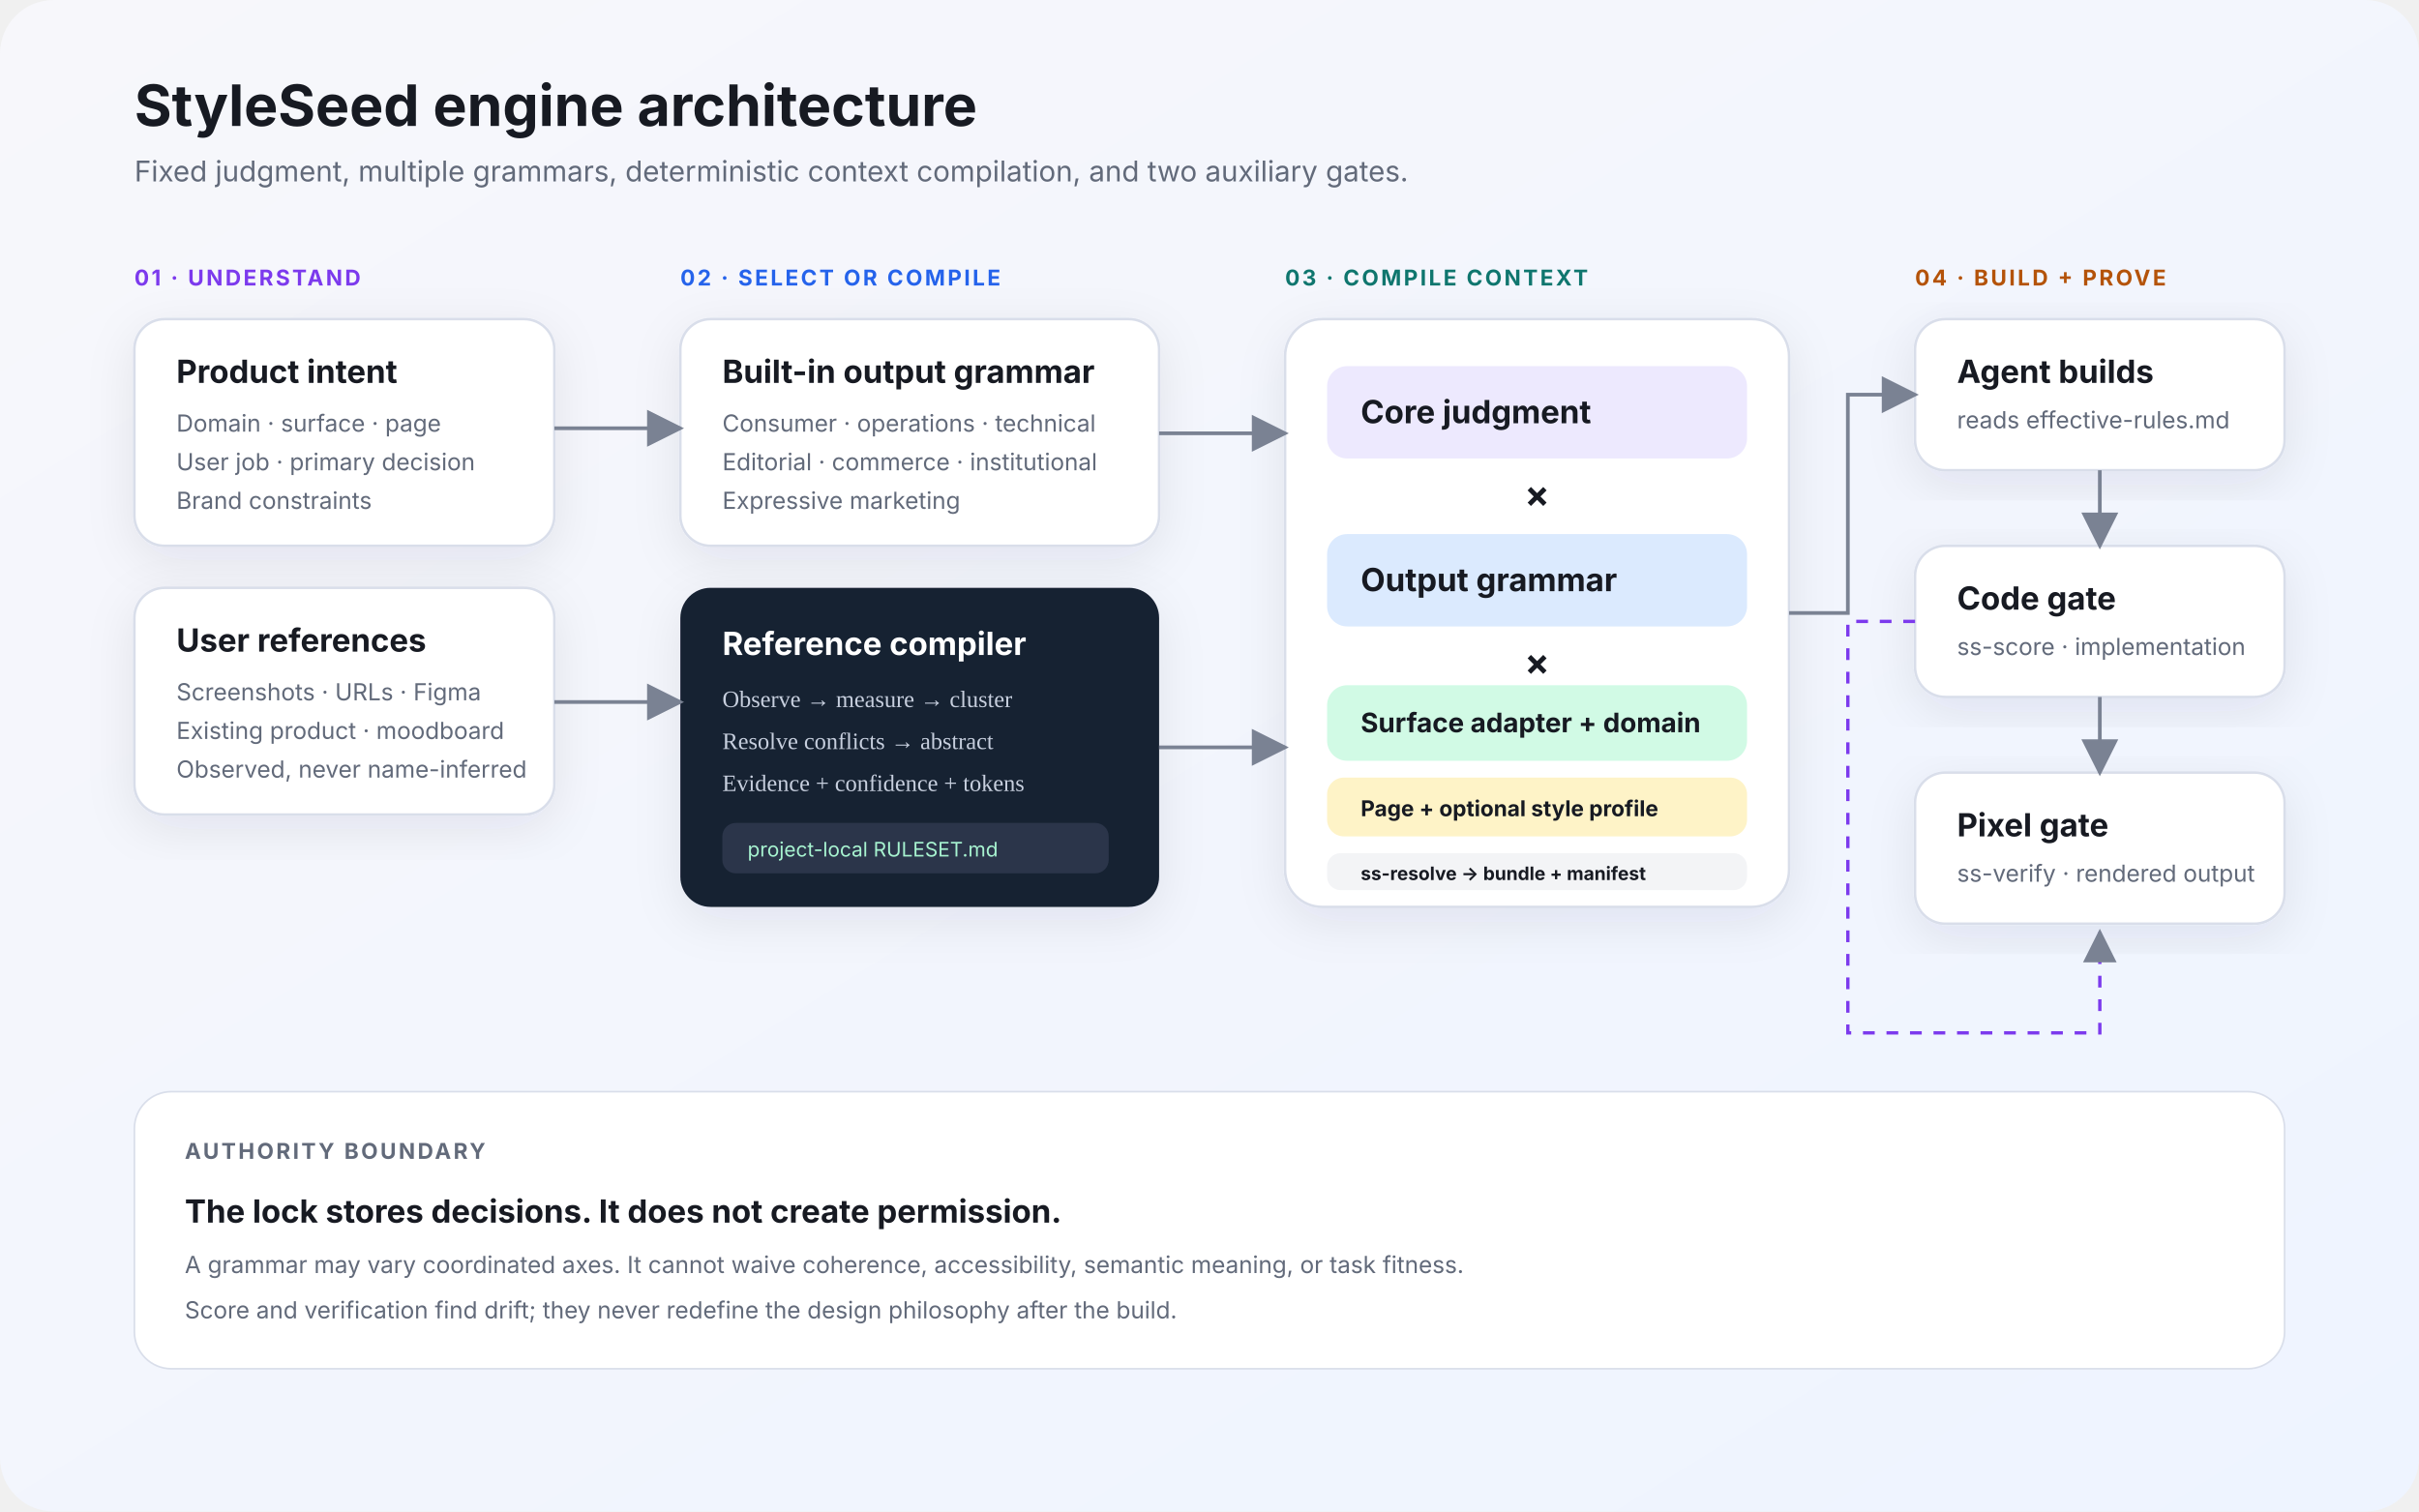
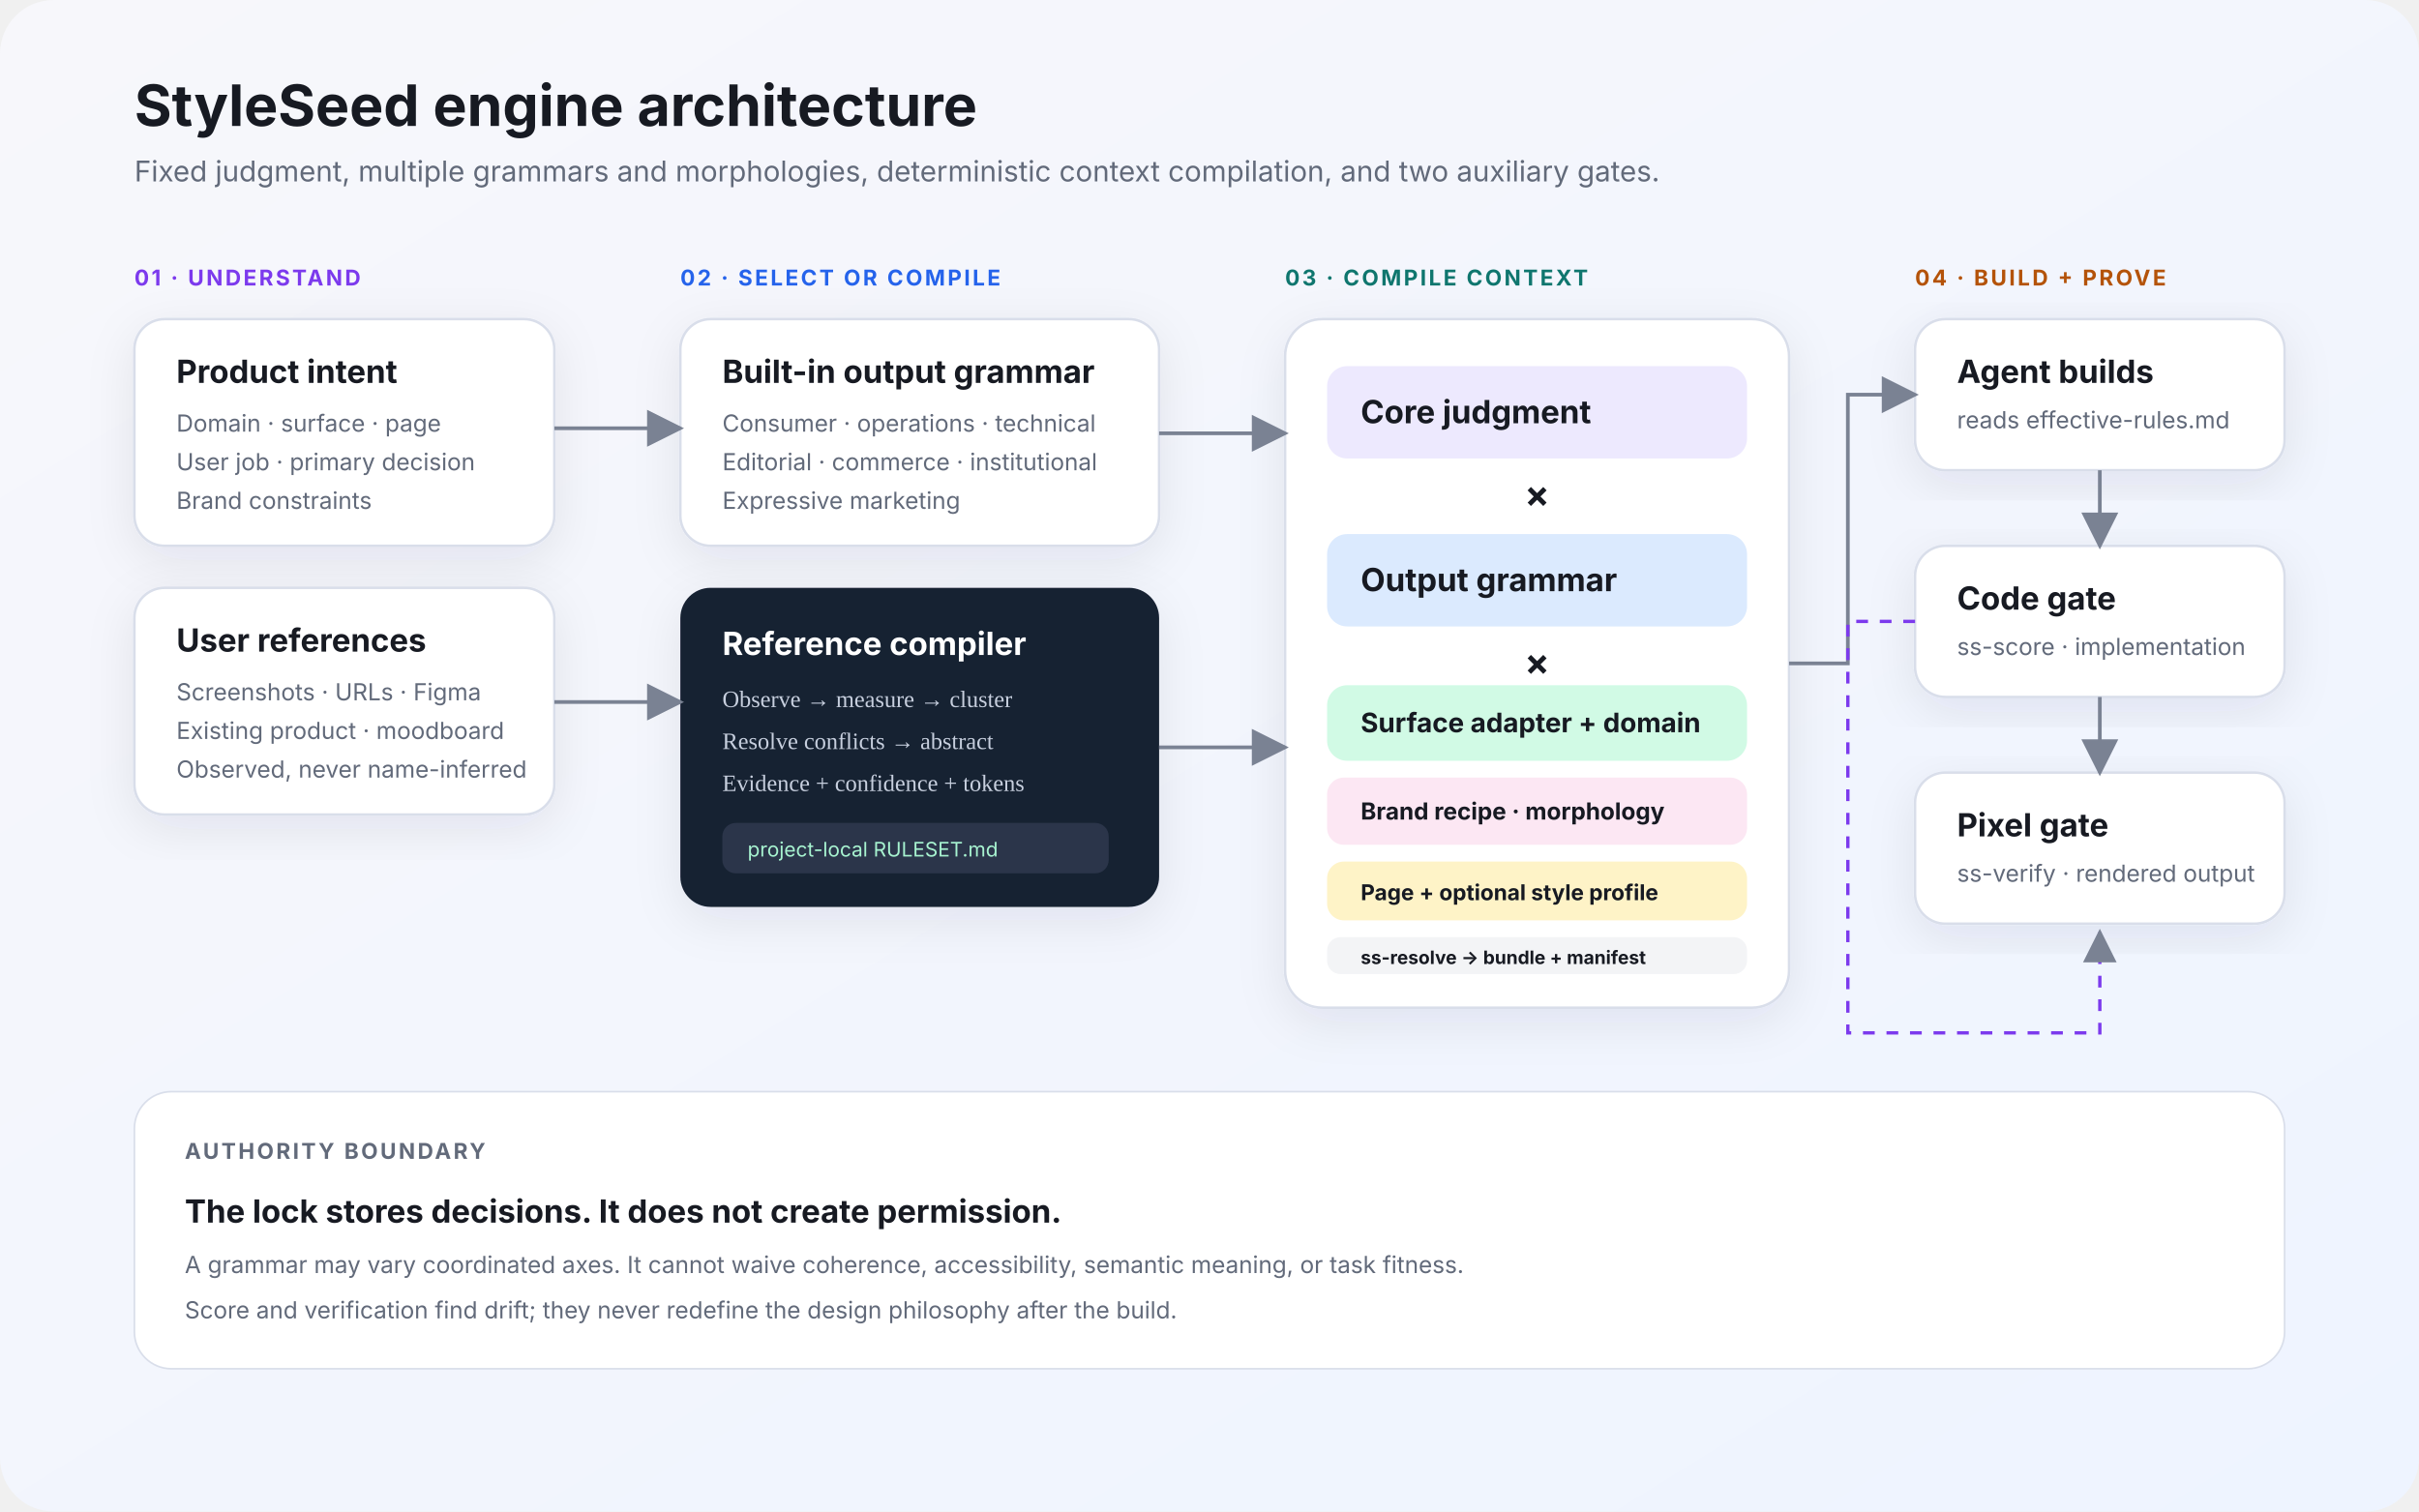
<svg xmlns="http://www.w3.org/2000/svg" width="1440" height="900" viewBox="0 0 1440 900" role="img" aria-labelledby="title desc">
  <defs>
    <linearGradient id="bg" x1="0" y1="0" x2="1" y2="1">
      <stop stop-color="#F7F7FB" />
      <stop offset="1" stop-color="#EEF4FF" />
    </linearGradient>
    <filter id="shadow" x="-20%" y="-20%" width="140%" height="140%">
      <feDropShadow dx="0" dy="8" stdDeviation="14" flood-color="#172033" flood-opacity=".08" />
    </filter>
    <marker id="arrow" markerWidth="10" markerHeight="10" refX="9" refY="5" orient="auto">
      <path d="M0 0l10 5-10 5z" fill="#7A8293" />
    </marker>
    <style>
      .t{font-family:Inter,Arial,sans-serif;fill:#171A22}.h{font-size:34px;font-weight:750}.sub{font-size:17px;fill:#626A7A}.k{font-size:13px;font-weight:750;letter-spacing:1.4px}.bh{font-size:19px;font-weight:750}.bd{font-size:14px;fill:#626A7A}.box{fill:white;stroke:#D9DEEA;stroke-width:1.5;filter:url(#shadow)}.line{fill:none;stroke:#7A8293;stroke-width:2.2;marker-end:url(#arrow)}.loop{fill:none;stroke:#7C3AED;stroke-width:2;stroke-dasharray:7 7;marker-end:url(#arrow)}.violet{fill:#7C3AED}.blue{fill:#2563EB}.green{fill:#0F766E}.amber{fill:#B45309}.inverse-title{fill:#FFF}.inverse-body{fill:#C7CFDE}.inverse-code{fill:#A7F3D0}.muted{fill:#626A7A}
    </style>
  </defs>
  <rect width="1440" height="900" rx="32" fill="url(#bg)" />
  <text class="t h" x="80" y="75">StyleSeed engine architecture</text>
-   <text class="t sub" x="80" y="108">Fixed judgment, multiple grammars, deterministic context compilation, and two auxiliary gates.</text>
+   <text class="t sub" x="80" y="108">Fixed judgment, multiple grammars and morphologies, deterministic context compilation, and two auxiliary gates.</text>
  <text class="t k violet" x="80" y="170">01 · UNDERSTAND</text>
  <rect class="box" x="80" y="190" width="250" height="135" rx="18" />
  <text class="t bh" x="105" y="228">Product intent</text>
  <text class="t bd" x="105" y="257">Domain · surface · page</text>
  <text class="t bd" x="105" y="280">User job · primary decision</text>
  <text class="t bd" x="105" y="303">Brand constraints</text>
  <rect class="box" x="80" y="350" width="250" height="135" rx="18" />
  <text class="t bh" x="105" y="388">User references</text>
  <text class="t bd" x="105" y="417">Screenshots · URLs · Figma</text>
  <text class="t bd" x="105" y="440">Existing product · moodboard</text>
  <text class="t bd" x="105" y="463">Observed, never name-inferred</text>
  <text class="t k blue" x="405" y="170">02 · SELECT OR COMPILE</text>
  <rect class="box" x="405" y="190" width="285" height="135" rx="18" />
  <text class="t bh" x="430" y="228">Built-in output grammar</text>
  <text class="t bd" x="430" y="257">Consumer · operations · technical</text>
  <text class="t bd" x="430" y="280">Editorial · commerce · institutional</text>
  <text class="t bd" x="430" y="303">Expressive marketing</text>
  <rect x="405" y="350" width="285" height="190" rx="18" fill="#172033" filter="url(#shadow)" />
  <text class="t bh inverse-title" x="430" y="390">Reference compiler</text>
  <text class="bd inverse-body" x="430" y="421">Observe → measure → cluster</text>
  <text class="bd inverse-body" x="430" y="446">Resolve conflicts → abstract</text>
  <text class="bd inverse-body" x="430" y="471">Evidence + confidence + tokens</text>
  <rect x="430" y="490" width="230" height="30" rx="8" fill="#2B354A" />
  <text class="t inverse-code" x="445" y="510" font-size="12">project-local RULESET.md</text>
  <text class="t k green" x="765" y="170">03 · COMPILE CONTEXT</text>
-   <rect class="box" x="765" y="190" width="300" height="350" rx="22" />
+   <rect class="box" x="765" y="190" width="300" height="410" rx="22" />
  <rect x="790" y="218" width="250" height="55" rx="12" fill="#EDE9FE" />
  <text class="t bh" x="810" y="252">Core judgment</text>
  <text class="t" x="915" y="302" font-size="22" font-weight="700" text-anchor="middle">×</text>
  <rect x="790" y="318" width="250" height="55" rx="12" fill="#DBEAFE" />
  <text class="t bh" x="810" y="352">Output grammar</text>
  <text class="t" x="915" y="402" font-size="22" font-weight="700" text-anchor="middle">×</text>
  <rect x="790" y="408" width="250" height="45" rx="12" fill="#D1FAE5" />
  <text class="t" x="810" y="436" font-size="16" font-weight="750">Surface adapter + domain</text>
-   <rect x="790" y="463" width="250" height="35" rx="10" fill="#FEF3C7" />
-   <text class="t" x="810" y="486" font-size="13" font-weight="650">Page + optional style profile</text>
-   <rect x="790" y="508" width="250" height="22" rx="8" fill="#F3F4F6" />
-   <text class="t" x="810" y="524" font-size="11" font-weight="650">ss-resolve → bundle + manifest</text>
+   <rect x="790" y="463" width="250" height="40" rx="10" fill="#FCE7F3" />
+   <text class="t" x="810" y="488" font-size="14" font-weight="700">Brand recipe · morphology</text>
+   <rect x="790" y="513" width="250" height="35" rx="10" fill="#FEF3C7" />
+   <text class="t" x="810" y="536" font-size="13" font-weight="650">Page + optional style profile</text>
+   <rect x="790" y="558" width="250" height="22" rx="8" fill="#F3F4F6" />
+   <text class="t" x="810" y="574" font-size="11" font-weight="650">ss-resolve → bundle + manifest</text>
  <text class="t k amber" x="1140" y="170">04 · BUILD + PROVE</text>
  <rect class="box" x="1140" y="190" width="220" height="90" rx="18" />
  <text class="t bh" x="1165" y="228">Agent builds</text>
  <text class="t bd" x="1165" y="255">reads effective-rules.md</text>
  <rect class="box" x="1140" y="325" width="220" height="90" rx="18" />
  <text class="t bh" x="1165" y="363">Code gate</text>
  <text class="t bd" x="1165" y="390">ss-score · implementation</text>
  <rect class="box" x="1140" y="460" width="220" height="90" rx="18" />
  <text class="t bh" x="1165" y="498">Pixel gate</text>
  <text class="t bd" x="1165" y="525">ss-verify · rendered output</text>
  <path class="line" d="M330 255H405" />
  <path class="line" d="M330 418H405" />
  <path class="line" d="M690 258H765" />
  <path class="line" d="M690 445H765" />
-   <path class="line" d="M1065 365H1100V235H1140" />
+   <path class="line" d="M1065 395H1100V235H1140" />
  <path class="line" d="M1250 280V325" />
  <path class="line" d="M1250 415V460" />
  <path class="loop" d="M1140 370H1100V615H1250V555" />
  <rect x="80" y="650" width="1280" height="165" rx="22" fill="white" stroke="#D9DEEA" />
  <text class="t k muted" x="110" y="690">AUTHORITY BOUNDARY</text>
  <text class="t bh" x="110" y="728">The lock stores decisions. It does not create permission.</text>
  <text class="t bd" x="110" y="758">A grammar may vary coordinated axes. It cannot waive coherence, accessibility, semantic meaning, or task fitness.</text>
  <text class="t bd" x="110" y="785">Score and verification find drift; they never redefine the design philosophy after the build.</text>
</svg>
